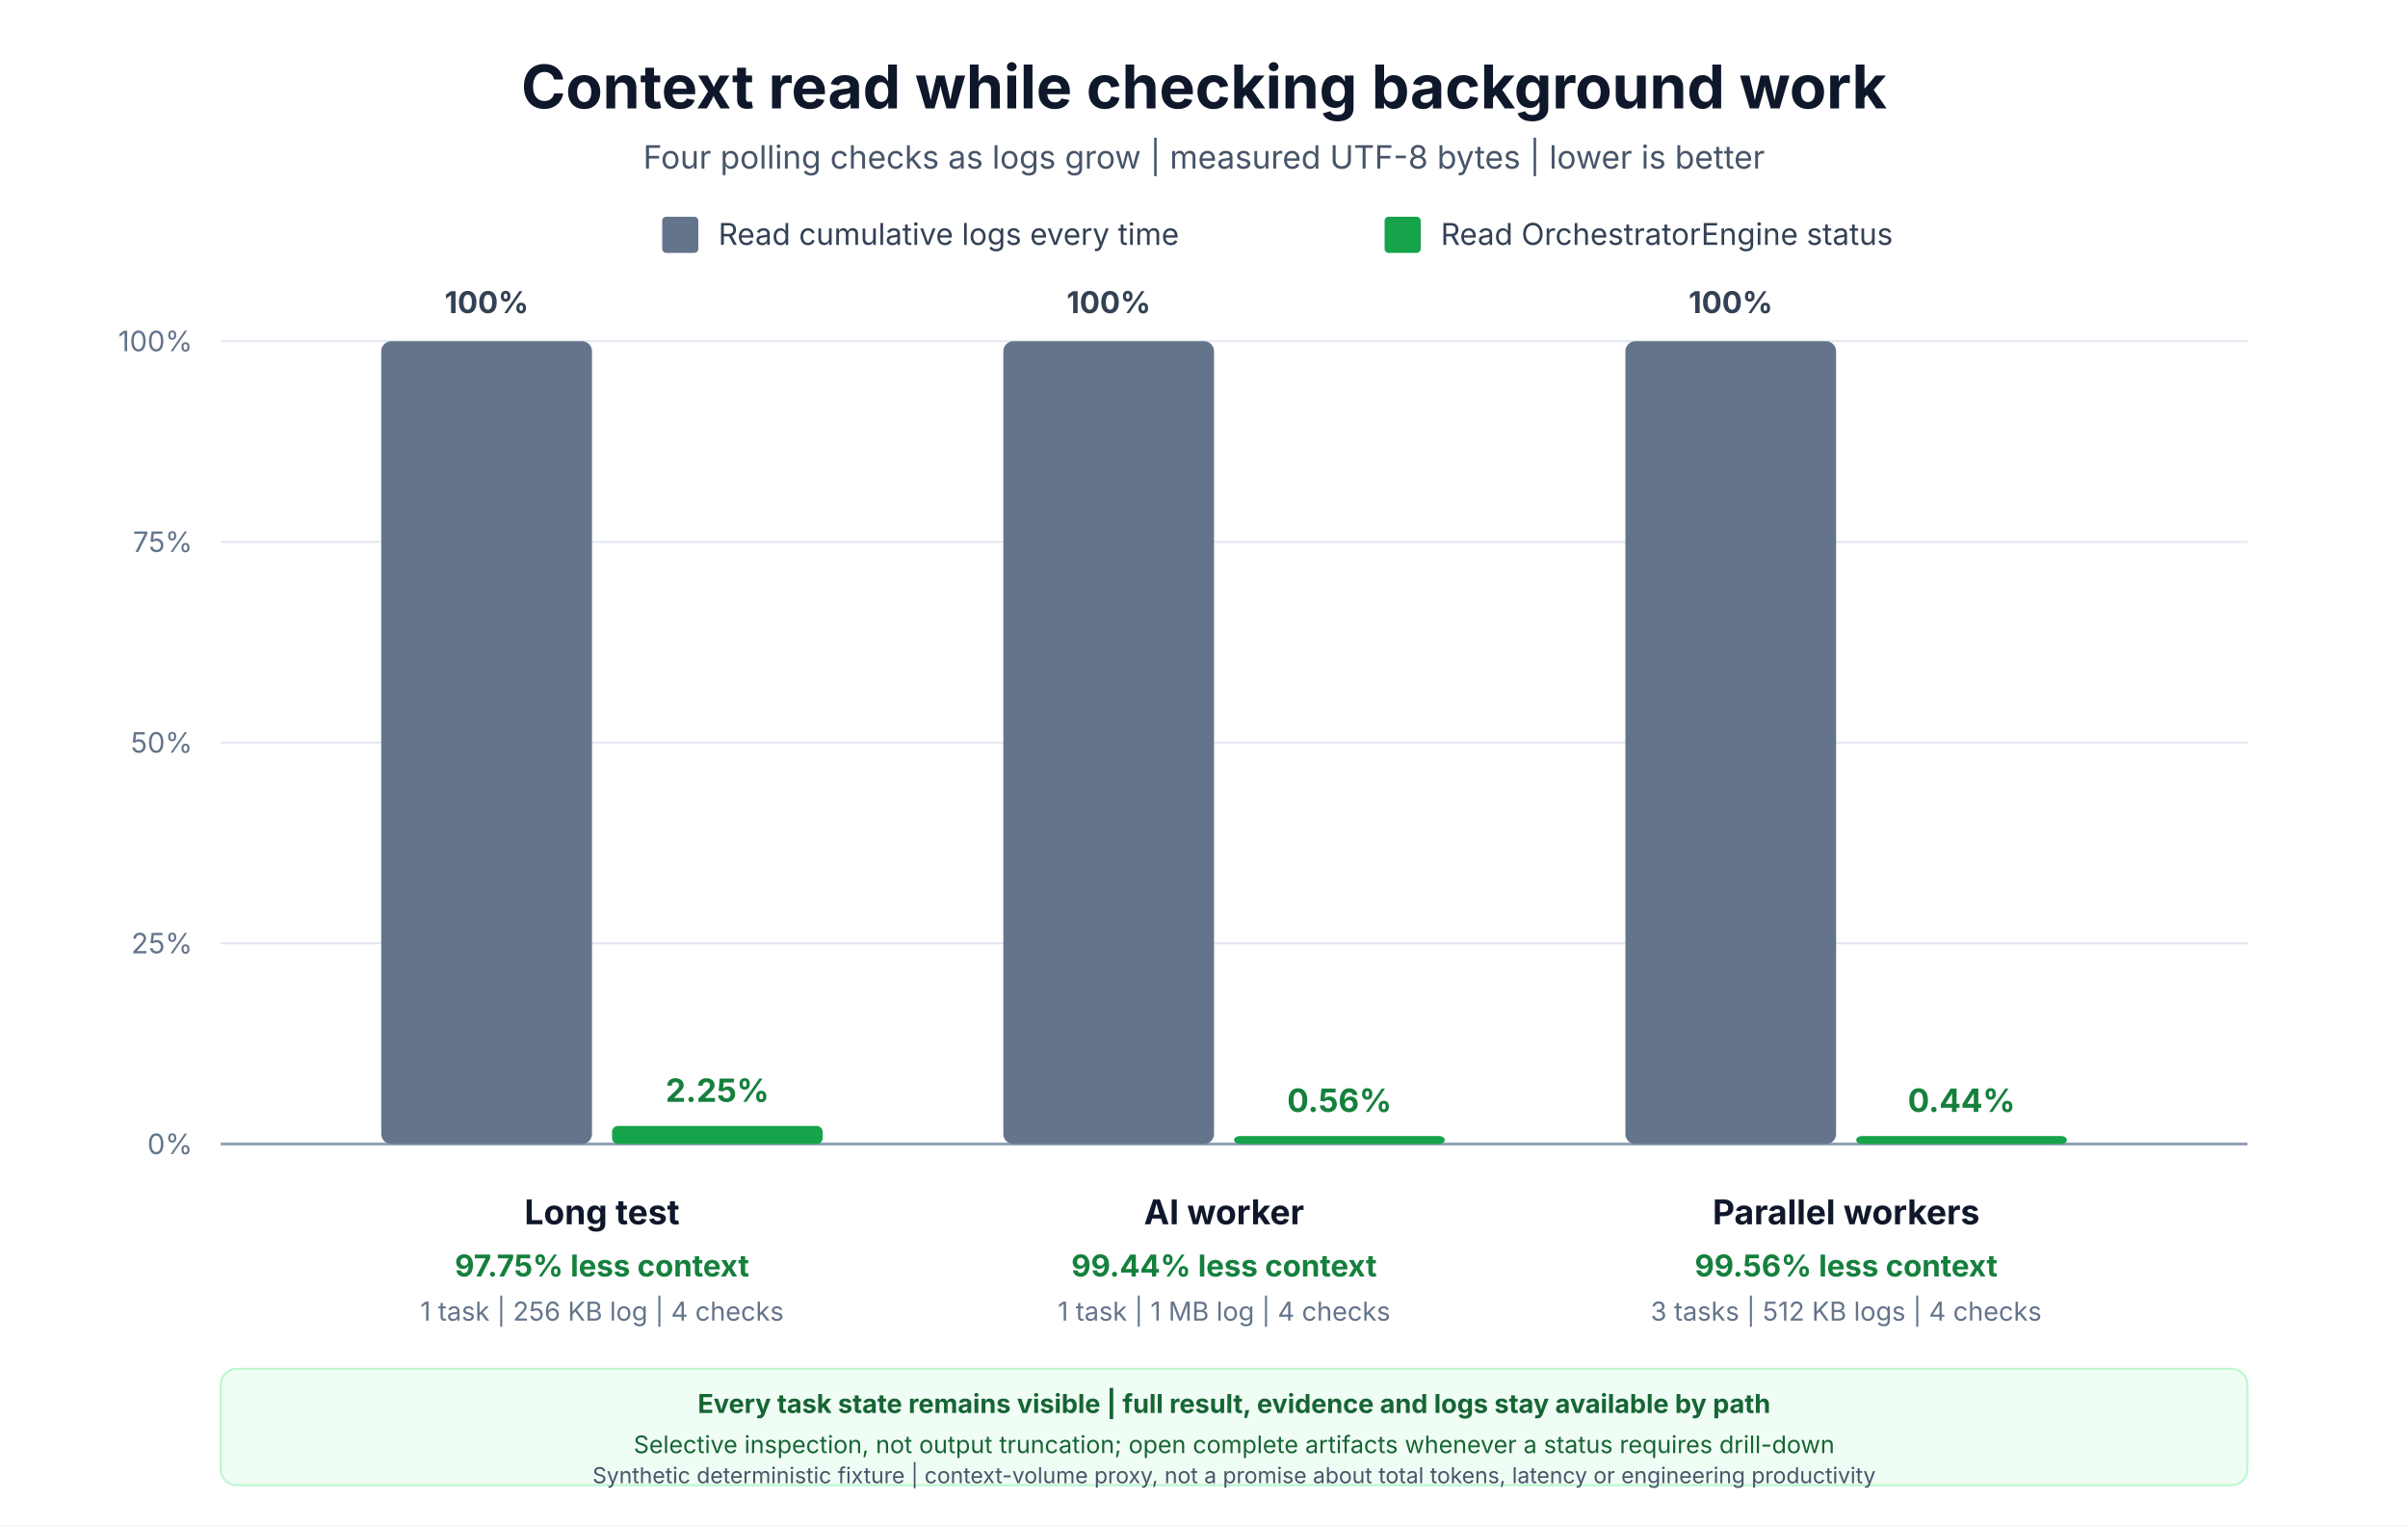
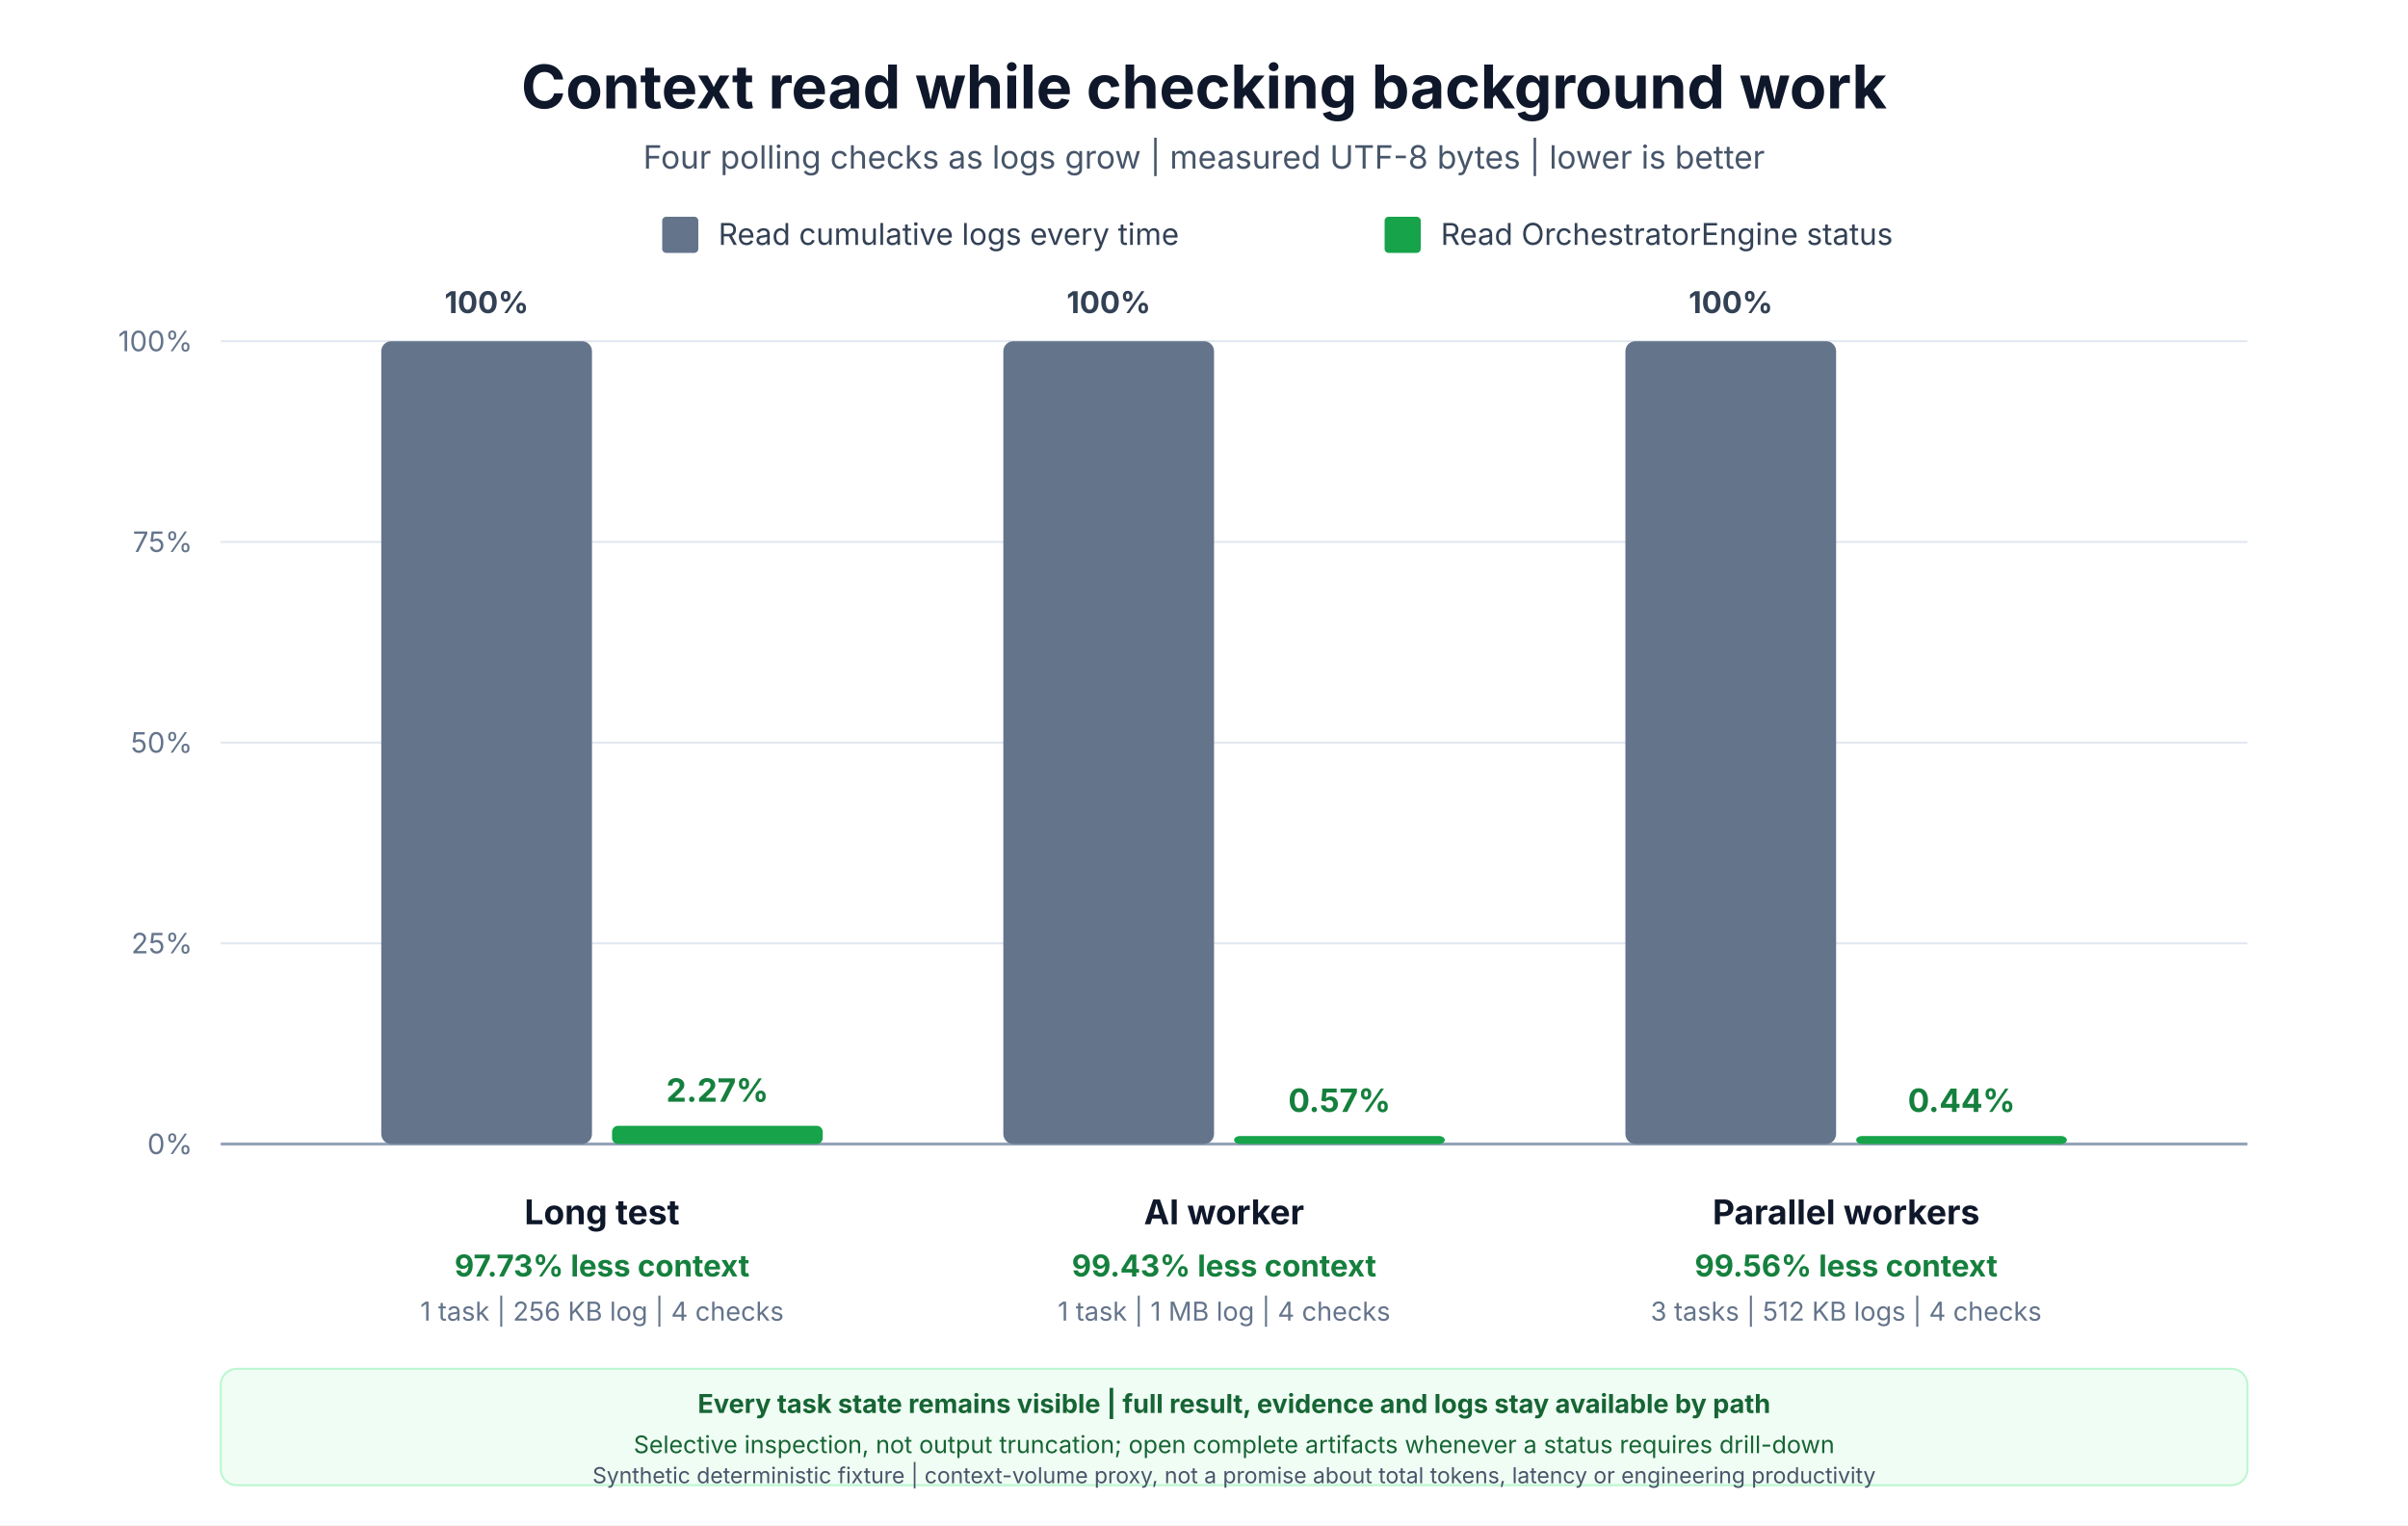
<svg xmlns="http://www.w3.org/2000/svg" width="1200" height="760" viewBox="0 0 1200 760" role="img" aria-labelledby="title description">
  <rect width="1200" height="760" fill="#ffffff" />
  <text x="600" y="54" text-anchor="middle" font-family="Inter, Arial, sans-serif" font-size="30" font-weight="700" fill="#0f172a">Context read while checking background work</text>
  <text x="600" y="84" text-anchor="middle" font-family="Inter, Arial, sans-serif" font-size="16" fill="#475569">Four polling checks as logs grow | measured UTF-8 bytes | lower is better</text>
  <rect x="330" y="108" width="18" height="18" rx="2" fill="#64748b" />
  <text x="358" y="122" font-family="Inter, Arial, sans-serif" font-size="15" fill="#334155">Read cumulative logs every time</text>
  <rect x="690" y="108" width="18" height="18" rx="2" fill="#16a34a" />
  <text x="718" y="122" font-family="Inter, Arial, sans-serif" font-size="15" fill="#334155">Read OrchestratorEngine status</text>
  <line x1="110" y1="570" x2="1120" y2="570" stroke="#94a3b8" stroke-width="1.5" />
  <line x1="110" y1="470" x2="1120" y2="470" stroke="#e2e8f0" />
  <line x1="110" y1="370" x2="1120" y2="370" stroke="#e2e8f0" />
  <line x1="110" y1="270" x2="1120" y2="270" stroke="#e2e8f0" />
  <line x1="110" y1="170" x2="1120" y2="170" stroke="#e2e8f0" />
  <text x="96" y="575" text-anchor="end" font-family="Inter, Arial, sans-serif" font-size="14" fill="#64748b">0%</text>
  <text x="96" y="475" text-anchor="end" font-family="Inter, Arial, sans-serif" font-size="14" fill="#64748b">25%</text>
  <text x="96" y="375" text-anchor="end" font-family="Inter, Arial, sans-serif" font-size="14" fill="#64748b">50%</text>
  <text x="96" y="275" text-anchor="end" font-family="Inter, Arial, sans-serif" font-size="14" fill="#64748b">75%</text>
  <text x="96" y="175" text-anchor="end" font-family="Inter, Arial, sans-serif" font-size="14" fill="#64748b">100%</text>
  <rect x="190" y="170" width="105" height="400" rx="5" fill="#64748b" />
-   <rect x="305" y="561.00" width="105" height="9.00" rx="3" fill="#16a34a" />
+   <rect x="305" y="560.92" width="105" height="9.08" rx="3" fill="#16a34a" />
  <text x="242.5" y="156" text-anchor="middle" font-family="Inter, Arial, sans-serif" font-size="15" font-weight="700" fill="#334155">100%</text>
-   <text x="357.5" y="549.00" text-anchor="middle" font-family="Inter, Arial, sans-serif" font-size="16" font-weight="700" fill="#15803d">2.25%</text>
+   <text x="357.5" y="548.92" text-anchor="middle" font-family="Inter, Arial, sans-serif" font-size="16" font-weight="700" fill="#15803d">2.27%</text>
  <text x="300" y="610" text-anchor="middle" font-family="Inter, Arial, sans-serif" font-size="17" font-weight="700" fill="#0f172a">Long test</text>
-   <text x="300" y="636" text-anchor="middle" font-family="Inter, Arial, sans-serif" font-size="15" font-weight="700" fill="#15803d">97.75% less context</text>
+   <text x="300" y="636" text-anchor="middle" font-family="Inter, Arial, sans-serif" font-size="15" font-weight="700" fill="#15803d">97.73% less context</text>
  <text x="300" y="658" text-anchor="middle" font-family="Inter, Arial, sans-serif" font-size="13" fill="#64748b">1 task | 256 KB log | 4 checks</text>
  <rect x="500" y="170" width="105" height="400" rx="5" fill="#64748b" />
  <rect x="615" y="566.00" width="105" height="4.00" rx="3" fill="#16a34a" />
  <text x="552.5" y="156" text-anchor="middle" font-family="Inter, Arial, sans-serif" font-size="15" font-weight="700" fill="#334155">100%</text>
-   <text x="667.5" y="554.00" text-anchor="middle" font-family="Inter, Arial, sans-serif" font-size="16" font-weight="700" fill="#15803d">0.56%</text>
+   <text x="667.5" y="554.00" text-anchor="middle" font-family="Inter, Arial, sans-serif" font-size="16" font-weight="700" fill="#15803d">0.57%</text>
  <text x="610" y="610" text-anchor="middle" font-family="Inter, Arial, sans-serif" font-size="17" font-weight="700" fill="#0f172a">AI worker</text>
-   <text x="610" y="636" text-anchor="middle" font-family="Inter, Arial, sans-serif" font-size="15" font-weight="700" fill="#15803d">99.44% less context</text>
+   <text x="610" y="636" text-anchor="middle" font-family="Inter, Arial, sans-serif" font-size="15" font-weight="700" fill="#15803d">99.43% less context</text>
  <text x="610" y="658" text-anchor="middle" font-family="Inter, Arial, sans-serif" font-size="13" fill="#64748b">1 task | 1 MB log | 4 checks</text>
  <rect x="810" y="170" width="105" height="400" rx="5" fill="#64748b" />
  <rect x="925" y="566.00" width="105" height="4.00" rx="3" fill="#16a34a" />
  <text x="862.5" y="156" text-anchor="middle" font-family="Inter, Arial, sans-serif" font-size="15" font-weight="700" fill="#334155">100%</text>
  <text x="977.5" y="554.00" text-anchor="middle" font-family="Inter, Arial, sans-serif" font-size="16" font-weight="700" fill="#15803d">0.44%</text>
  <text x="920" y="610" text-anchor="middle" font-family="Inter, Arial, sans-serif" font-size="17" font-weight="700" fill="#0f172a">Parallel workers</text>
  <text x="920" y="636" text-anchor="middle" font-family="Inter, Arial, sans-serif" font-size="15" font-weight="700" fill="#15803d">99.56% less context</text>
  <text x="920" y="658" text-anchor="middle" font-family="Inter, Arial, sans-serif" font-size="13" fill="#64748b">3 tasks | 512 KB logs | 4 checks</text>
  <rect x="110" y="682" width="1010" height="58" rx="8" fill="#f0fdf4" stroke="#bbf7d0" />
  <text x="615" y="704" text-anchor="middle" font-family="Inter, Arial, sans-serif" font-size="13" font-weight="700" fill="#166534">Every task state remains visible | full result, evidence and logs stay available by path</text>
  <text x="615" y="724" text-anchor="middle" font-family="Inter, Arial, sans-serif" font-size="12" fill="#166534">Selective inspection, not output truncation; open complete artifacts whenever a status requires drill-down</text>
  <text x="615" y="739" text-anchor="middle" font-family="Inter, Arial, sans-serif" font-size="11" fill="#475569">Synthetic deterministic fixture | context-volume proxy, not a promise about total tokens, latency or engineering productivity</text>
</svg>
